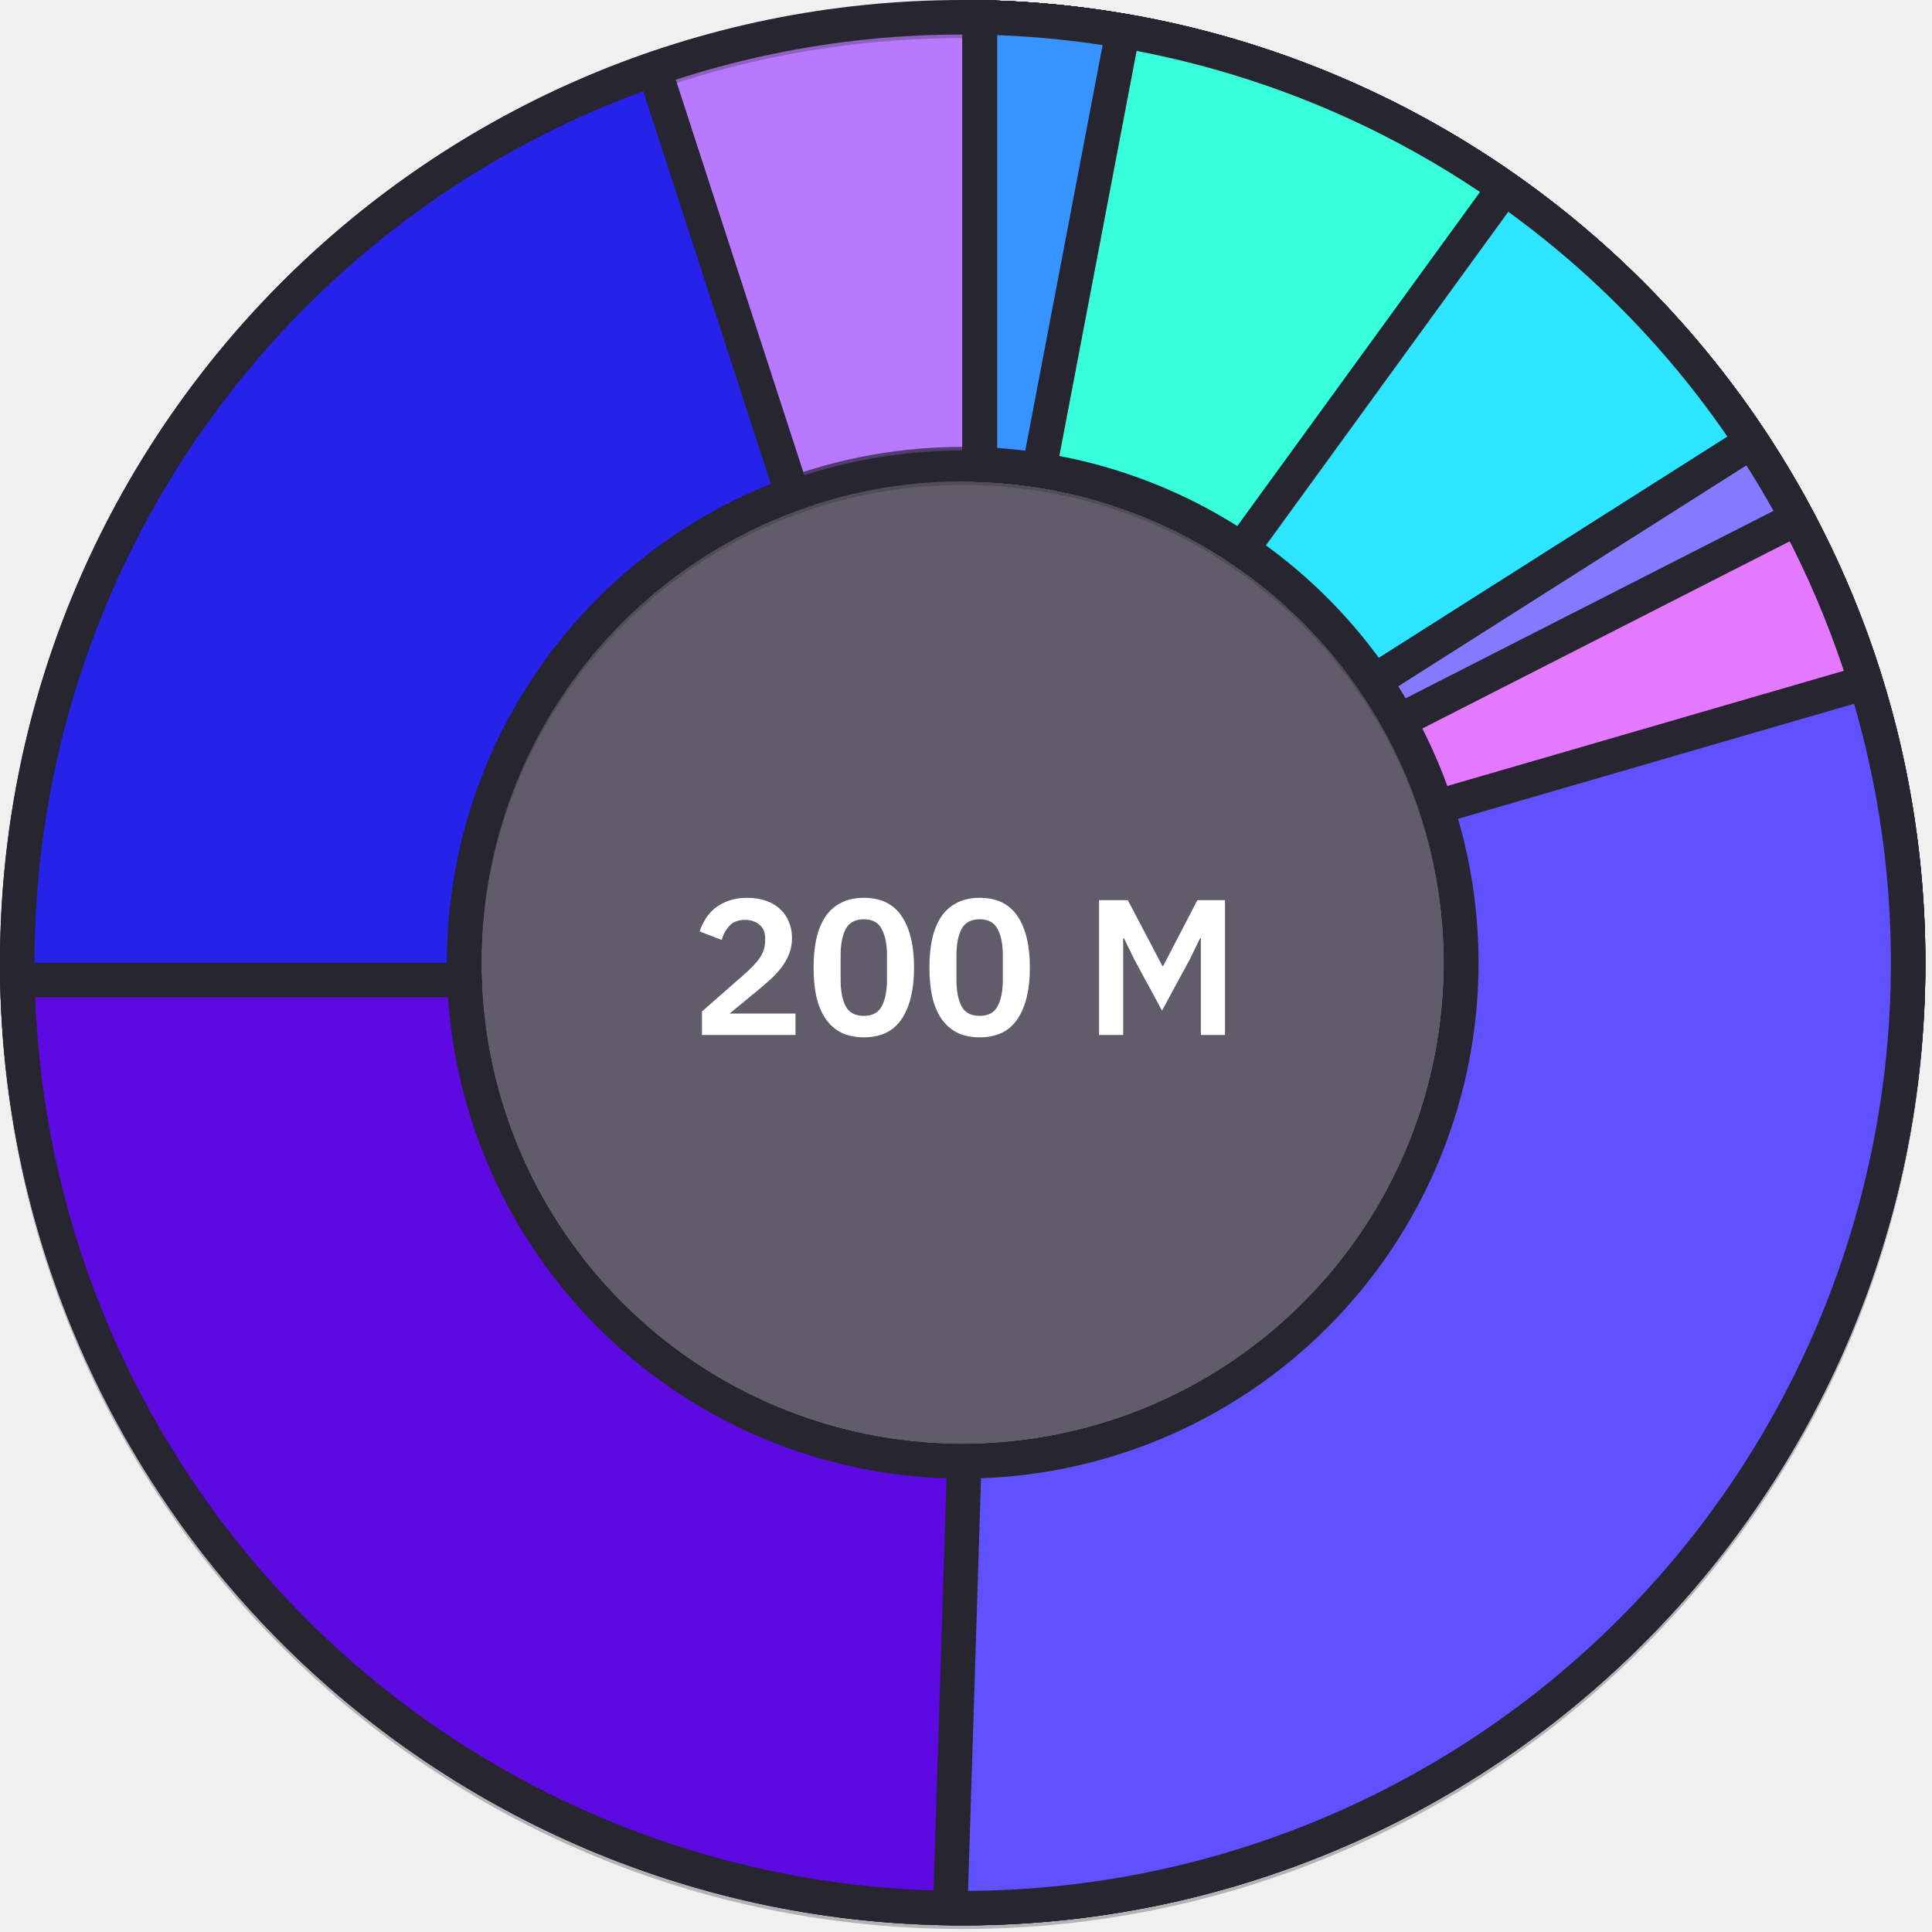
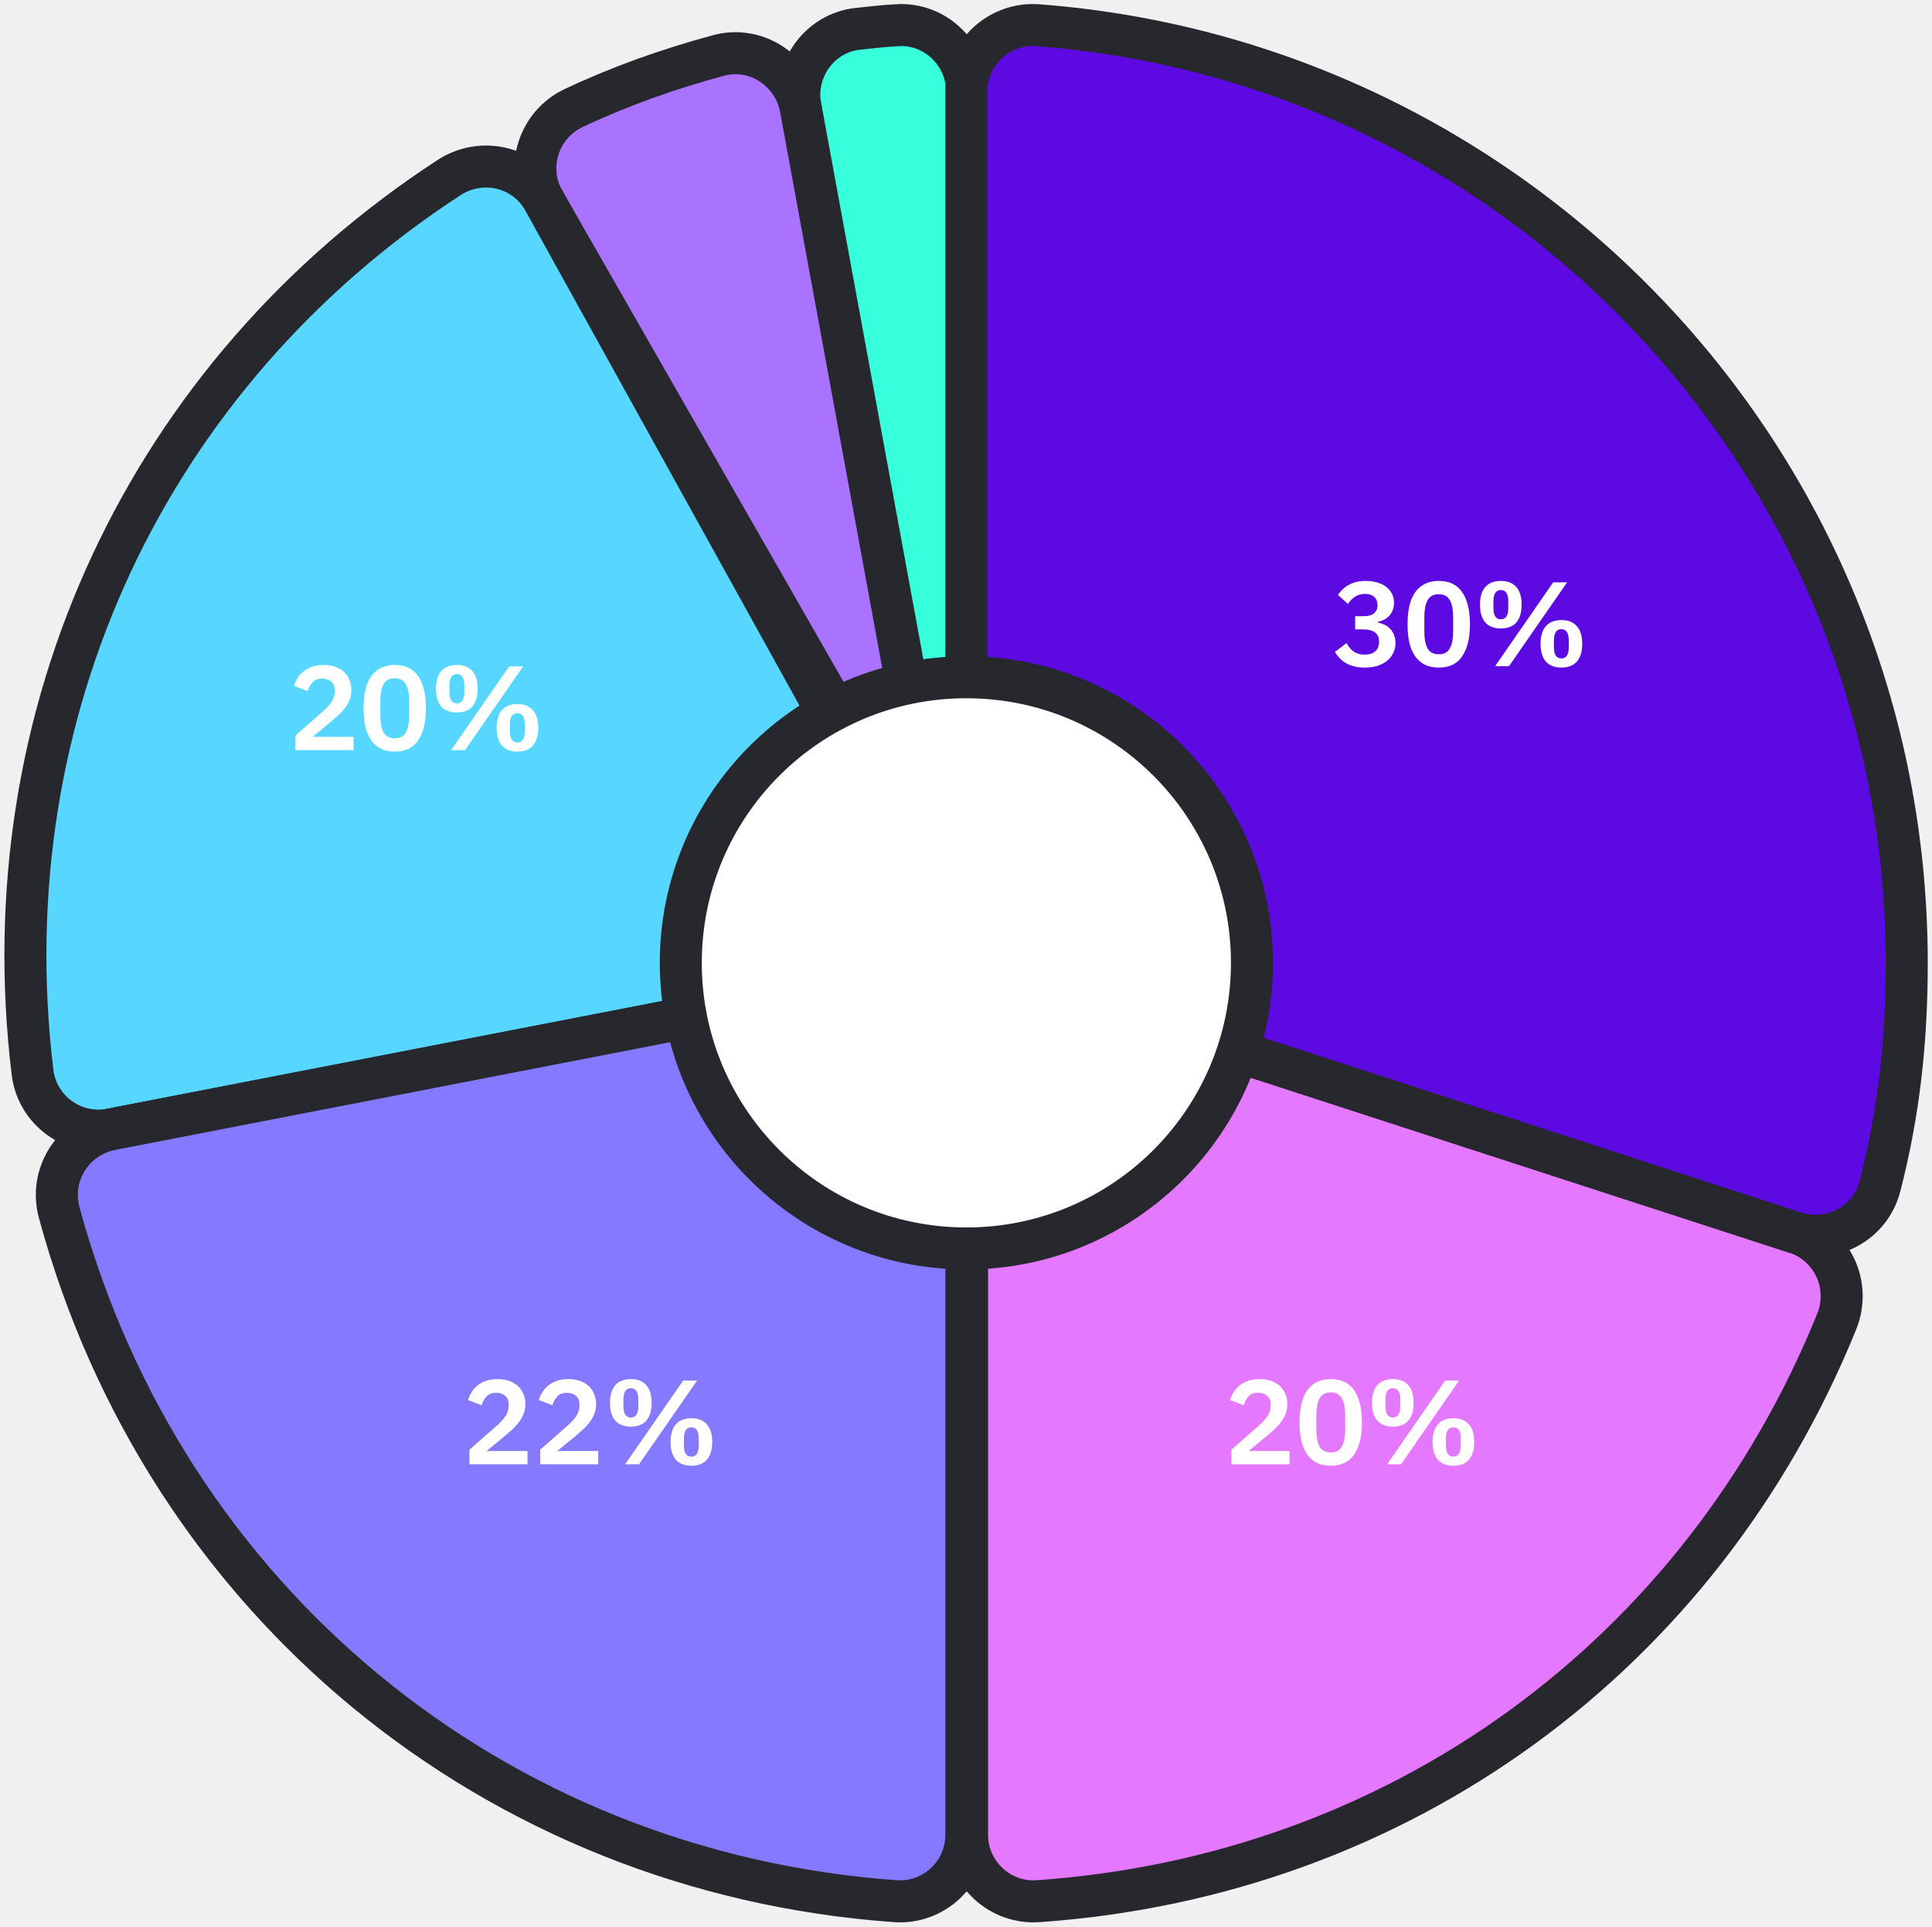
- <svg xmlns="http://www.w3.org/2000/svg" width="280" height="280" viewBox="0 0 280 280" fill="none">
-   <circle cx="139.5" cy="139.5" r="78.5" fill="#615C69" />
-   <path d="M115.288 150H101.736V146.584L107.868 141.208C108.913 140.293 109.679 139.472 110.164 138.744C110.649 137.997 110.892 137.195 110.892 136.336V135.972C110.892 135.113 110.612 134.46 110.052 134.012C109.492 133.545 108.811 133.312 108.008 133.312C107 133.312 106.235 133.601 105.712 134.18C105.189 134.74 104.816 135.421 104.592 136.224L101.4 134.992C101.605 134.339 101.895 133.723 102.268 133.144C102.641 132.547 103.108 132.024 103.668 131.576C104.247 131.128 104.919 130.773 105.684 130.512C106.449 130.251 107.327 130.12 108.316 130.12C109.343 130.12 110.257 130.269 111.06 130.568C111.863 130.848 112.535 131.249 113.076 131.772C113.636 132.295 114.056 132.911 114.336 133.62C114.635 134.329 114.784 135.104 114.784 135.944C114.784 136.765 114.653 137.512 114.392 138.184C114.131 138.856 113.776 139.5 113.328 140.116C112.88 140.713 112.357 141.292 111.76 141.852C111.163 142.393 110.528 142.944 109.856 143.504L105.74 146.892H115.288V150ZM125.189 150.336C123.938 150.336 122.856 150.112 121.941 149.664C121.026 149.197 120.27 148.535 119.673 147.676C119.076 146.817 118.628 145.763 118.329 144.512C118.049 143.261 117.909 141.833 117.909 140.228C117.909 138.641 118.049 137.223 118.329 135.972C118.628 134.703 119.076 133.639 119.673 132.78C120.27 131.921 121.026 131.268 121.941 130.82C122.856 130.353 123.938 130.12 125.189 130.12C127.672 130.12 129.501 131.007 130.677 132.78C131.872 134.553 132.469 137.036 132.469 140.228C132.469 143.42 131.872 145.903 130.677 147.676C129.501 149.449 127.672 150.336 125.189 150.336ZM125.189 147.228C126.44 147.228 127.308 146.761 127.793 145.828C128.297 144.876 128.549 143.597 128.549 141.992V138.464C128.549 136.859 128.297 135.589 127.793 134.656C127.308 133.704 126.44 133.228 125.189 133.228C123.938 133.228 123.061 133.704 122.557 134.656C122.072 135.589 121.829 136.859 121.829 138.464V141.992C121.829 143.597 122.072 144.876 122.557 145.828C123.061 146.761 123.938 147.228 125.189 147.228ZM141.978 150.336C140.727 150.336 139.645 150.112 138.73 149.664C137.815 149.197 137.059 148.535 136.462 147.676C135.865 146.817 135.417 145.763 135.118 144.512C134.838 143.261 134.698 141.833 134.698 140.228C134.698 138.641 134.838 137.223 135.118 135.972C135.417 134.703 135.865 133.639 136.462 132.78C137.059 131.921 137.815 131.268 138.73 130.82C139.645 130.353 140.727 130.12 141.978 130.12C144.461 130.12 146.29 131.007 147.466 132.78C148.661 134.553 149.258 137.036 149.258 140.228C149.258 143.42 148.661 145.903 147.466 147.676C146.29 149.449 144.461 150.336 141.978 150.336ZM141.978 147.228C143.229 147.228 144.097 146.761 144.582 145.828C145.086 144.876 145.338 143.597 145.338 141.992V138.464C145.338 136.859 145.086 135.589 144.582 134.656C144.097 133.704 143.229 133.228 141.978 133.228C140.727 133.228 139.85 133.704 139.346 134.656C138.861 135.589 138.618 136.859 138.618 138.464V141.992C138.618 143.597 138.861 144.876 139.346 145.828C139.85 146.761 140.727 147.228 141.978 147.228ZM174.036 135.972H173.924L172.412 139.08L168.408 146.472L164.404 139.08L162.892 135.972H162.78V150H159.28V130.456H163.452L168.464 140.004H168.576L173.532 130.456H177.536V150H174.036V135.972Z" fill="white" />
-   <mask id="path-3-inside-1" fill="white">
-     <path d="M139.522 -6.09869e-06C216.578 -9.46691e-06 279.044 62.466 279.044 139.522C279.044 216.578 216.578 279.044 139.522 279.044C62.466 279.044 -2.73048e-06 216.578 -6.09869e-06 139.522C-9.46691e-06 62.466 62.466 -2.73048e-06 139.522 -6.09869e-06ZM139.522 209.283C178.05 209.283 209.283 178.05 209.283 139.522C209.283 100.994 178.05 69.761 139.522 69.761C100.994 69.761 69.761 100.994 69.761 139.522C69.761 178.05 100.994 209.283 139.522 209.283Z" />
-   </mask>
-   <path d="M139.522 -6.09869e-06C216.578 -9.46691e-06 279.044 62.466 279.044 139.522C279.044 216.578 216.578 279.044 139.522 279.044C62.466 279.044 -2.73048e-06 216.578 -6.09869e-06 139.522C-9.46691e-06 62.466 62.466 -2.73048e-06 139.522 -6.09869e-06ZM139.522 209.283C178.05 209.283 209.283 178.05 209.283 139.522C209.283 100.994 178.05 69.761 139.522 69.761C100.994 69.761 69.761 100.994 69.761 139.522C69.761 178.05 100.994 209.283 139.522 209.283Z" fill="#B879FF" stroke="#272530" stroke-width="10" mask="url(#path-3-inside-1)" />
-   <g opacity="0.3">
-     <mask id="path-4-inside-2" fill="white">
-       <path d="M139.522 0.522C216.578 0.522 279.044 62.988 279.044 140.044C279.044 217.099 216.578 279.565 139.522 279.565C62.466 279.565 -2.73048e-06 217.099 -6.09869e-06 140.044C-9.46691e-06 62.988 62.466 0.522 139.522 0.522ZM139.522 209.805C178.05 209.805 209.283 178.572 209.283 140.044C209.283 101.516 178.05 70.283 139.522 70.283C100.994 70.283 69.761 101.516 69.761 140.044C69.761 178.572 100.994 209.805 139.522 209.805Z" />
-     </mask>
-     <path d="M139.522 0.522C216.578 0.522 279.044 62.988 279.044 140.044C279.044 217.099 216.578 279.565 139.522 279.565C62.466 279.565 -2.73048e-06 217.099 -6.09869e-06 140.044C-9.46691e-06 62.988 62.466 0.522 139.522 0.522ZM139.522 209.805C178.05 209.805 209.283 178.572 209.283 140.044C209.283 101.516 178.05 70.283 139.522 70.283C100.994 70.283 69.761 101.516 69.761 140.044C69.761 178.572 100.994 209.805 139.522 209.805Z" fill="#B879FF" stroke="#272530" stroke-width="10" mask="url(#path-4-inside-2)" />
-   </g>
-   <mask id="path-5-inside-3" fill="white">
-     <path d="M139.522 -6.09869e-06C174.63 -7.63334e-06 208.448 13.236 234.229 37.068C260.01 60.9 275.859 93.575 278.614 128.575C281.368 163.575 270.826 198.328 249.091 225.899C227.355 253.47 196.024 271.834 161.348 277.326C126.672 282.818 91.199 275.035 62.008 255.53C32.816 236.025 12.051 206.231 3.855 172.093C-4.341 137.954 0.635 101.981 17.79 71.349C34.944 40.716 63.017 17.678 96.407 6.829L117.965 73.175C101.269 78.6 87.233 90.119 78.656 105.435C70.078 120.751 67.59 138.738 71.688 155.807C75.786 172.876 86.169 187.773 100.765 197.526C115.361 207.279 133.097 211.17 150.435 208.424C167.773 205.678 183.439 196.496 194.306 182.71C205.174 168.925 210.445 151.549 209.068 134.048C207.69 116.548 199.766 100.211 186.876 88.295C173.985 76.379 157.076 69.761 139.522 69.761L139.522 -6.09869e-06Z" />
-   </mask>
-   <path d="M139.522 -6.09869e-06C174.63 -7.63334e-06 208.448 13.236 234.229 37.068C260.01 60.9 275.859 93.575 278.614 128.575C281.368 163.575 270.826 198.328 249.091 225.899C227.355 253.47 196.024 271.834 161.348 277.326C126.672 282.818 91.199 275.035 62.008 255.53C32.816 236.025 12.051 206.231 3.855 172.093C-4.341 137.954 0.635 101.981 17.79 71.349C34.944 40.716 63.017 17.678 96.407 6.829L117.965 73.175C101.269 78.6 87.233 90.119 78.656 105.435C70.078 120.751 67.59 138.738 71.688 155.807C75.786 172.876 86.169 187.773 100.765 197.526C115.361 207.279 133.097 211.17 150.435 208.424C167.773 205.678 183.439 196.496 194.306 182.71C205.174 168.925 210.445 151.549 209.068 134.048C207.69 116.548 199.766 100.211 186.876 88.295C173.985 76.379 157.076 69.761 139.522 69.761L139.522 -6.09869e-06Z" fill="#2622EA" stroke="#272530" stroke-width="10" mask="url(#path-5-inside-3)" />
-   <mask id="path-6-inside-4" fill="white">
-     <path d="M139.522 -6.09869e-06C167.117 -7.3049e-06 194.092 8.183 217.036 23.514C239.98 38.844 257.863 60.635 268.423 86.129C278.983 111.623 281.746 139.677 276.363 166.741C270.979 193.806 257.691 218.666 238.179 238.179C218.666 257.691 193.806 270.979 166.741 276.363C139.677 281.746 111.623 278.983 86.129 268.423C60.635 257.863 38.844 239.98 23.514 217.036C8.183 194.092 -5.22155e-06 167.117 -6.09869e-06 139.522L69.761 139.522C69.761 153.319 73.852 166.807 81.518 178.279C89.183 189.751 100.078 198.692 112.825 203.973C125.573 209.253 139.599 210.634 153.132 207.942C166.664 205.251 179.094 198.606 188.85 188.85C198.606 179.094 205.251 166.664 207.942 153.132C210.634 139.599 209.253 125.573 203.973 112.825C198.692 100.078 189.751 89.183 178.279 81.518C166.807 73.852 153.319 69.761 139.522 69.761L139.522 -6.09869e-06Z" />
-   </mask>
-   <path d="M139.522 -6.09869e-06C167.117 -7.3049e-06 194.092 8.183 217.036 23.514C239.98 38.844 257.863 60.635 268.423 86.129C278.983 111.623 281.746 139.677 276.363 166.741C270.979 193.806 257.691 218.666 238.179 238.179C218.666 257.691 193.806 270.979 166.741 276.363C139.677 281.746 111.623 278.983 86.129 268.423C60.635 257.863 38.844 239.98 23.514 217.036C8.183 194.092 -5.22155e-06 167.117 -6.09869e-06 139.522L69.761 139.522C69.761 153.319 73.852 166.807 81.518 178.279C89.183 189.751 100.078 198.692 112.825 203.973C125.573 209.253 139.599 210.634 153.132 207.942C166.664 205.251 179.094 198.606 188.85 188.85C198.606 179.094 205.251 166.664 207.942 153.132C210.634 139.599 209.253 125.573 203.973 112.825C198.692 100.078 189.751 89.183 178.279 81.518C166.807 73.852 153.319 69.761 139.522 69.761L139.522 -6.09869e-06Z" fill="#5D09E1" stroke="#272530" stroke-width="10" mask="url(#path-6-inside-4)" />
-   <mask id="path-7-inside-5" fill="white">
-     <path d="M139.522 -6.09869e-06C158.029 -6.90765e-06 176.35 3.682 193.42 10.831C210.49 17.98 225.967 28.454 238.95 41.643C251.933 54.831 262.163 70.471 269.043 87.651C275.924 104.832 279.317 123.209 279.026 141.713C278.736 160.218 274.767 178.479 267.35 195.435C259.934 212.391 249.218 227.701 235.827 240.476C222.436 253.25 206.638 263.232 189.351 269.842C172.065 276.452 153.637 279.556 135.139 278.975L137.331 209.248C146.579 209.539 155.794 207.987 164.437 204.682C173.08 201.377 180.979 196.386 187.674 189.999C194.37 183.612 199.728 175.956 203.436 167.478C207.144 159.001 209.129 149.87 209.274 140.618C209.419 131.365 207.723 122.177 204.283 113.587C200.842 104.997 195.728 97.177 189.236 90.582C182.745 83.988 175.006 78.751 166.471 75.177C157.936 71.602 148.775 69.761 139.522 69.761L139.522 -6.09869e-06Z" />
-   </mask>
-   <path d="M139.522 -6.09869e-06C158.029 -6.90765e-06 176.35 3.682 193.42 10.831C210.49 17.98 225.967 28.454 238.95 41.643C251.933 54.831 262.163 70.471 269.043 87.651C275.924 104.832 279.317 123.209 279.026 141.713C278.736 160.218 274.767 178.479 267.35 195.435C259.934 212.391 249.218 227.701 235.827 240.476C222.436 253.25 206.638 263.232 189.351 269.842C172.065 276.452 153.637 279.556 135.139 278.975L137.331 209.248C146.579 209.539 155.794 207.987 164.437 204.682C173.08 201.377 180.979 196.386 187.674 189.999C194.37 183.612 199.728 175.956 203.436 167.478C207.144 159.001 209.129 149.87 209.274 140.618C209.419 131.365 207.723 122.177 204.283 113.587C200.842 104.997 195.728 97.177 189.236 90.582C182.745 83.988 175.006 78.751 166.471 75.177C157.936 71.602 148.775 69.761 139.522 69.761L139.522 -6.09869e-06Z" fill="#5F51FF" stroke="#272530" stroke-width="10" mask="url(#path-7-inside-5)" />
-   <mask id="path-8-inside-6" fill="white">
-     <path d="M139.522 -6.09869e-06C169.735 -7.41936e-06 199.132 9.808 223.294 27.948C247.455 46.089 265.074 71.583 273.504 100.596L206.513 120.059C202.298 105.552 193.488 92.805 181.408 83.735C169.327 74.665 154.629 69.761 139.522 69.761L139.522 -6.09869e-06Z" />
-   </mask>
-   <path d="M139.522 -6.09869e-06C169.735 -7.41936e-06 199.132 9.808 223.294 27.948C247.455 46.089 265.074 71.583 273.504 100.596L206.513 120.059C202.298 105.552 193.488 92.805 181.408 83.735C169.327 74.665 154.629 69.761 139.522 69.761L139.522 -6.09869e-06Z" fill="#E478FF" stroke="#272530" stroke-width="10" mask="url(#path-8-inside-6)" />
-   <mask id="path-9-inside-7" fill="white">
-     <path d="M139.522 -6.09869e-06C165.253 -7.22343e-06 190.483 7.116 212.422 20.56C234.361 34.004 252.155 53.254 263.837 76.18L201.679 107.851C195.838 96.388 186.941 86.763 175.972 80.041C165.002 73.319 152.387 69.761 139.522 69.761L139.522 -6.09869e-06Z" />
-   </mask>
-   <path d="M139.522 -6.09869e-06C165.253 -7.22343e-06 190.483 7.116 212.422 20.56C234.361 34.004 252.155 53.254 263.837 76.18L201.679 107.851C195.838 96.388 186.941 86.763 175.972 80.041C165.002 73.319 152.387 69.761 139.522 69.761L139.522 -6.09869e-06Z" fill="#8479FF" stroke="#272530" stroke-width="10" mask="url(#path-9-inside-7)" />
-   <mask id="path-10-inside-8" fill="white">
-     <path d="M139.522 -6.09869e-06C163.023 -7.12595e-06 186.143 5.936 206.737 17.258C227.331 28.58 244.732 44.92 257.324 64.762L198.423 102.142C192.127 92.221 183.426 84.051 173.129 78.39C162.832 72.729 151.272 69.761 139.522 69.761L139.522 -6.09869e-06Z" />
-   </mask>
-   <path d="M139.522 -6.09869e-06C163.023 -7.12595e-06 186.143 5.936 206.737 17.258C227.331 28.58 244.732 44.92 257.324 64.762L198.423 102.142C192.127 92.221 183.426 84.051 173.129 78.39C162.832 72.729 151.272 69.761 139.522 69.761L139.522 -6.09869e-06Z" fill="#2EE5FF" stroke="#272530" stroke-width="10" mask="url(#path-10-inside-8)" />
-   <mask id="path-11-inside-9" fill="white">
-     <path d="M139.522 -6.09869e-06C168.986 -7.38661e-06 197.694 9.328 221.531 26.646L180.526 83.084C168.608 74.425 154.254 69.761 139.522 69.761L139.522 -6.09869e-06Z" />
-   </mask>
-   <path d="M139.522 -6.09869e-06C168.986 -7.38661e-06 197.694 9.328 221.531 26.646L180.526 83.084C168.608 74.425 154.254 69.761 139.522 69.761L139.522 -6.09869e-06Z" fill="#37FFDB" stroke="#272530" stroke-width="10" mask="url(#path-11-inside-9)" />
-   <mask id="path-12-inside-10" fill="white">
-     <path d="M139.522 -6.09869e-06C148.295 -6.48217e-06 157.048 0.827 165.666 2.471L152.594 70.997C148.285 70.175 143.908 69.761 139.522 69.761L139.522 -6.09869e-06Z" />
-   </mask>
-   <path d="M139.522 -6.09869e-06C148.295 -6.48217e-06 157.048 0.827 165.666 2.471L152.594 70.997C148.285 70.175 143.908 69.761 139.522 69.761L139.522 -6.09869e-06Z" fill="#3793FF" stroke="#272530" stroke-width="10" mask="url(#path-12-inside-10)" />
+ <svg xmlns="http://www.w3.org/2000/svg" width="322" height="321" viewBox="0 0 322 321" fill="none">
+   <path d="M142.911 4.808C136.541 5.529 132.214 11.658 133.416 17.907L149.401 116.5L164 112.5L161.18 15.263C161.18 8.894 155.772 3.726 149.401 4.207C147.238 4.327 145.074 4.567 142.911 4.808Z" fill="#37FFDB" stroke="#27272E" stroke-width="7" stroke-miterlimit="10" />
+   <path d="M138.5 117L90.627 33.409C87.502 27.881 89.786 20.79 95.555 18.026C103.488 14.301 111.301 11.537 119.714 9.253C125.844 7.571 132.094 11.537 133.416 17.786L151 113.5C152.031 119.143 151.846 116.438 147.84 118.5C142.973 121.005 141.796 122.999 138.5 117Z" fill="#A973FF" stroke="#27272E" stroke-width="7" stroke-miterlimit="10" />
+   <path d="M146.157 163.444L18.511 188.201C12.14 189.403 6.131 184.956 5.41 178.587C-1.802 118.857 24.52 62.373 74.882 29.564C80.291 26.079 87.502 27.761 90.627 33.41L153.609 147.1C157.335 153.709 153.489 162.002 146.157 163.444Z" fill="#57D7FF" stroke="#27272E" stroke-width="7" stroke-miterlimit="10" />
+   <path d="M161.061 173.9V305.737C161.061 312.227 155.532 317.275 149.162 316.794C82.334 311.987 27.405 266.679 9.857 202.022C8.174 195.773 12.14 189.524 18.39 188.202L147.839 163.084C154.691 161.762 161.061 166.93 161.061 173.9Z" fill="#8479FF" stroke="#27272E" stroke-width="7" stroke-miterlimit="10" />
+   <path d="M175.604 165.248L299.284 205.388C305.414 207.431 308.539 214.161 306.135 220.17C283.539 275.933 233.177 312.588 173.08 316.794C166.71 317.275 161.181 312.227 161.181 305.738V175.703C161.061 168.252 168.393 162.844 175.604 165.248Z" fill="#E478FF" stroke="#27272E" stroke-width="7" stroke-miterlimit="10" />
+   <path d="M161.059 152.507V15.262C161.059 8.772 166.588 3.725 172.958 4.206C253.969 10.335 317.792 77.876 317.792 160.439C317.792 173.659 316.47 185.437 313.345 197.575C311.782 203.824 305.292 207.309 299.162 205.386L168.631 162.963C164.184 161.521 161.059 157.314 161.059 152.507Z" fill="#5D09E1" stroke="#27272E" stroke-width="7" stroke-miterlimit="10" />
+   <path d="M161.062 208.032C187.349 208.032 208.659 186.725 208.659 160.441C208.659 134.157 187.349 112.85 161.062 112.85C134.775 112.85 113.465 134.157 113.465 160.441C113.465 186.725 134.775 208.032 161.062 208.032Z" fill="white" stroke="#27272E" stroke-width="7" stroke-miterlimit="10" />
+   <path d="M58.92 125H49.24V122.56L53.62 118.72C54.367 118.067 54.913 117.48 55.26 116.96C55.607 116.427 55.78 115.853 55.78 115.24V114.98C55.78 114.367 55.58 113.9 55.18 113.58C54.78 113.247 54.293 113.08 53.72 113.08C53 113.08 52.453 113.287 52.08 113.7C51.707 114.1 51.44 114.587 51.28 115.16L49 114.28C49.147 113.813 49.353 113.373 49.62 112.96C49.887 112.533 50.22 112.16 50.62 111.84C51.033 111.52 51.513 111.267 52.06 111.08C52.607 110.893 53.233 110.8 53.94 110.8C54.673 110.8 55.327 110.907 55.9 111.12C56.473 111.32 56.953 111.607 57.34 111.98C57.74 112.353 58.04 112.793 58.24 113.3C58.453 113.807 58.56 114.36 58.56 114.96C58.56 115.547 58.467 116.08 58.28 116.56C58.093 117.04 57.84 117.5 57.52 117.94C57.2 118.367 56.827 118.78 56.4 119.18C55.973 119.567 55.52 119.96 55.04 120.36L52.1 122.78H58.92V125ZM65.792 125.24C64.899 125.24 64.126 125.08 63.472 124.76C62.819 124.427 62.279 123.953 61.852 123.34C61.425 122.727 61.105 121.973 60.892 121.08C60.692 120.187 60.592 119.167 60.592 118.02C60.592 116.887 60.692 115.873 60.892 114.98C61.105 114.073 61.425 113.313 61.852 112.7C62.279 112.087 62.819 111.62 63.472 111.3C64.126 110.967 64.899 110.8 65.792 110.8C67.566 110.8 68.872 111.433 69.712 112.7C70.566 113.967 70.992 115.74 70.992 118.02C70.992 120.3 70.566 122.073 69.712 123.34C68.872 124.607 67.566 125.24 65.792 125.24ZM65.792 123.02C66.686 123.02 67.305 122.687 67.652 122.02C68.012 121.34 68.192 120.427 68.192 119.28V116.76C68.192 115.613 68.012 114.707 67.652 114.04C67.305 113.36 66.686 113.02 65.792 113.02C64.899 113.02 64.272 113.36 63.912 114.04C63.566 114.707 63.392 115.613 63.392 116.76V119.28C63.392 120.427 63.566 121.34 63.912 122.02C64.272 122.687 64.899 123.02 65.792 123.02ZM75.184 125L84.864 111.04H87.184L77.504 125H75.184ZM76.144 118.72C75.011 118.72 74.144 118.387 73.544 117.72C72.958 117.04 72.664 116.053 72.664 114.76C72.664 113.467 72.958 112.487 73.544 111.82C74.144 111.14 75.011 110.8 76.144 110.8C77.278 110.8 78.138 111.14 78.724 111.82C79.311 112.487 79.604 113.467 79.604 114.76C79.604 116.053 79.311 117.04 78.724 117.72C78.138 118.387 77.278 118.72 76.144 118.72ZM76.144 117.2C76.971 117.2 77.384 116.567 77.384 115.3V114.22C77.384 112.953 76.971 112.32 76.144 112.32C75.318 112.32 74.904 112.953 74.904 114.22V115.3C74.904 116.567 75.318 117.2 76.144 117.2ZM86.224 125.24C85.104 125.24 84.244 124.907 83.644 124.24C83.058 123.56 82.764 122.573 82.764 121.28C82.764 119.987 83.058 119.007 83.644 118.34C84.244 117.66 85.104 117.32 86.224 117.32C87.358 117.32 88.218 117.66 88.804 118.34C89.404 119.007 89.704 119.987 89.704 121.28C89.704 122.573 89.404 123.56 88.804 124.24C88.218 124.907 87.358 125.24 86.224 125.24ZM86.224 123.72C87.051 123.72 87.464 123.087 87.464 121.82V120.74C87.464 119.473 87.051 118.84 86.224 118.84C85.398 118.84 84.984 119.473 84.984 120.74V121.82C84.984 123.087 85.398 123.72 86.224 123.72Z" fill="white" />
+   <path d="M214.92 244H205.24V241.56L209.62 237.72C210.367 237.067 210.913 236.48 211.26 235.96C211.607 235.427 211.78 234.853 211.78 234.24V233.98C211.78 233.367 211.58 232.9 211.18 232.58C210.78 232.247 210.293 232.08 209.72 232.08C209 232.08 208.453 232.287 208.08 232.7C207.707 233.1 207.44 233.587 207.28 234.16L205 233.28C205.147 232.813 205.353 232.373 205.62 231.96C205.887 231.533 206.22 231.16 206.62 230.84C207.033 230.52 207.513 230.267 208.06 230.08C208.607 229.893 209.233 229.8 209.94 229.8C210.673 229.8 211.327 229.907 211.9 230.12C212.473 230.32 212.953 230.607 213.34 230.98C213.74 231.353 214.04 231.793 214.24 232.3C214.453 232.807 214.56 233.36 214.56 233.96C214.56 234.547 214.467 235.08 214.28 235.56C214.093 236.04 213.84 236.5 213.52 236.94C213.2 237.367 212.827 237.78 212.4 238.18C211.973 238.567 211.52 238.96 211.04 239.36L208.1 241.78H214.92V244ZM221.792 244.24C220.899 244.24 220.126 244.08 219.472 243.76C218.819 243.427 218.279 242.953 217.852 242.34C217.426 241.727 217.106 240.973 216.892 240.08C216.692 239.187 216.592 238.167 216.592 237.02C216.592 235.887 216.692 234.873 216.892 233.98C217.106 233.073 217.426 232.313 217.852 231.7C218.279 231.087 218.819 230.62 219.472 230.3C220.126 229.967 220.899 229.8 221.792 229.8C223.566 229.8 224.872 230.433 225.712 231.7C226.566 232.967 226.992 234.74 226.992 237.02C226.992 239.3 226.566 241.073 225.712 242.34C224.872 243.607 223.566 244.24 221.792 244.24ZM221.792 242.02C222.686 242.02 223.306 241.687 223.652 241.02C224.012 240.34 224.192 239.427 224.192 238.28V235.76C224.192 234.613 224.012 233.707 223.652 233.04C223.306 232.36 222.686 232.02 221.792 232.02C220.899 232.02 220.272 232.36 219.912 233.04C219.566 233.707 219.392 234.613 219.392 235.76V238.28C219.392 239.427 219.566 240.34 219.912 241.02C220.272 241.687 220.899 242.02 221.792 242.02ZM231.184 244L240.864 230.04H243.184L233.504 244H231.184ZM232.144 237.72C231.011 237.72 230.144 237.387 229.544 236.72C228.958 236.04 228.664 235.053 228.664 233.76C228.664 232.467 228.958 231.487 229.544 230.82C230.144 230.14 231.011 229.8 232.144 229.8C233.278 229.8 234.138 230.14 234.724 230.82C235.311 231.487 235.604 232.467 235.604 233.76C235.604 235.053 235.311 236.04 234.724 236.72C234.138 237.387 233.278 237.72 232.144 237.72ZM232.144 236.2C232.971 236.2 233.384 235.567 233.384 234.3V233.22C233.384 231.953 232.971 231.32 232.144 231.32C231.318 231.32 230.904 231.953 230.904 233.22V234.3C230.904 235.567 231.318 236.2 232.144 236.2ZM242.224 244.24C241.104 244.24 240.244 243.907 239.644 243.24C239.058 242.56 238.764 241.573 238.764 240.28C238.764 238.987 239.058 238.007 239.644 237.34C240.244 236.66 241.104 236.32 242.224 236.32C243.358 236.32 244.218 236.66 244.804 237.34C245.404 238.007 245.704 238.987 245.704 240.28C245.704 241.573 245.404 242.56 244.804 243.24C244.218 243.907 243.358 244.24 242.224 244.24ZM242.224 242.72C243.051 242.72 243.464 242.087 243.464 240.82V239.74C243.464 238.473 243.051 237.84 242.224 237.84C241.398 237.84 240.984 238.473 240.984 239.74V240.82C240.984 242.087 241.398 242.72 242.224 242.72Z" fill="white" />
+   <path d="M227.24 102.68C228.04 102.68 228.627 102.52 229 102.2C229.387 101.867 229.58 101.447 229.58 100.94V100.8C229.58 100.227 229.393 99.78 229.02 99.46C228.66 99.127 228.16 98.96 227.52 98.96C226.907 98.96 226.36 99.107 225.88 99.4C225.413 99.693 225.007 100.107 224.66 100.64L222.98 99.12C223.22 98.8 223.48 98.5 223.76 98.22C224.053 97.927 224.387 97.68 224.76 97.48C225.133 97.267 225.553 97.1 226.02 96.98C226.487 96.86 227.013 96.8 227.6 96.8C228.307 96.8 228.947 96.887 229.52 97.06C230.107 97.22 230.607 97.46 231.02 97.78C231.447 98.1 231.773 98.487 232 98.94C232.227 99.38 232.34 99.88 232.34 100.44C232.34 100.893 232.267 101.3 232.12 101.66C231.987 102.02 231.793 102.333 231.54 102.6C231.3 102.867 231.013 103.087 230.68 103.26C230.36 103.42 230.02 103.54 229.66 103.62V103.74C230.06 103.82 230.44 103.947 230.8 104.12C231.16 104.293 231.467 104.527 231.72 104.82C231.987 105.1 232.193 105.433 232.34 105.82C232.5 106.207 232.58 106.647 232.58 107.14C232.58 107.753 232.453 108.313 232.2 108.82C231.96 109.327 231.613 109.76 231.16 110.12C230.707 110.48 230.167 110.76 229.54 110.96C228.913 111.147 228.213 111.24 227.44 111.24C226.76 111.24 226.16 111.167 225.64 111.02C225.12 110.887 224.66 110.7 224.26 110.46C223.873 110.22 223.533 109.947 223.24 109.64C222.947 109.32 222.693 108.987 222.48 108.64L224.42 107.16C224.58 107.44 224.753 107.7 224.94 107.94C225.127 108.167 225.34 108.367 225.58 108.54C225.82 108.713 226.093 108.847 226.4 108.94C226.707 109.033 227.053 109.08 227.44 109.08C228.213 109.08 228.807 108.893 229.22 108.52C229.633 108.147 229.84 107.633 229.84 106.98V106.84C229.84 106.2 229.613 105.713 229.16 105.38C228.72 105.047 228.08 104.88 227.24 104.88H225.86V102.68H227.24ZM239.792 111.24C238.899 111.24 238.126 111.08 237.472 110.76C236.819 110.427 236.279 109.953 235.852 109.34C235.426 108.727 235.106 107.973 234.892 107.08C234.692 106.187 234.592 105.167 234.592 104.02C234.592 102.887 234.692 101.873 234.892 100.98C235.106 100.073 235.426 99.313 235.852 98.7C236.279 98.087 236.819 97.62 237.472 97.3C238.126 96.967 238.899 96.8 239.792 96.8C241.566 96.8 242.872 97.433 243.712 98.7C244.566 99.967 244.992 101.74 244.992 104.02C244.992 106.3 244.566 108.073 243.712 109.34C242.872 110.607 241.566 111.24 239.792 111.24ZM239.792 109.02C240.686 109.02 241.306 108.687 241.652 108.02C242.012 107.34 242.192 106.427 242.192 105.28V102.76C242.192 101.613 242.012 100.707 241.652 100.04C241.306 99.36 240.686 99.02 239.792 99.02C238.899 99.02 238.272 99.36 237.912 100.04C237.566 100.707 237.392 101.613 237.392 102.76V105.28C237.392 106.427 237.566 107.34 237.912 108.02C238.272 108.687 238.899 109.02 239.792 109.02ZM249.184 111L258.864 97.04H261.184L251.504 111H249.184ZM250.144 104.72C249.011 104.72 248.144 104.387 247.544 103.72C246.958 103.04 246.664 102.053 246.664 100.76C246.664 99.467 246.958 98.487 247.544 97.82C248.144 97.14 249.011 96.8 250.144 96.8C251.278 96.8 252.138 97.14 252.724 97.82C253.311 98.487 253.604 99.467 253.604 100.76C253.604 102.053 253.311 103.04 252.724 103.72C252.138 104.387 251.278 104.72 250.144 104.72ZM250.144 103.2C250.971 103.2 251.384 102.567 251.384 101.3V100.22C251.384 98.953 250.971 98.32 250.144 98.32C249.318 98.32 248.904 98.953 248.904 100.22V101.3C248.904 102.567 249.318 103.2 250.144 103.2ZM260.224 111.24C259.104 111.24 258.244 110.907 257.644 110.24C257.058 109.56 256.764 108.573 256.764 107.28C256.764 105.987 257.058 105.007 257.644 104.34C258.244 103.66 259.104 103.32 260.224 103.32C261.358 103.32 262.218 103.66 262.804 104.34C263.404 105.007 263.704 105.987 263.704 107.28C263.704 108.573 263.404 109.56 262.804 110.24C262.218 110.907 261.358 111.24 260.224 111.24ZM260.224 109.72C261.051 109.72 261.464 109.087 261.464 107.82V106.74C261.464 105.473 261.051 104.84 260.224 104.84C259.398 104.84 258.984 105.473 258.984 106.74V107.82C258.984 109.087 259.398 109.72 260.224 109.72Z" fill="white" />
+   <path d="M87.92 244H78.24V241.56L82.62 237.72C83.367 237.067 83.913 236.48 84.26 235.96C84.607 235.427 84.78 234.853 84.78 234.24V233.98C84.78 233.367 84.58 232.9 84.18 232.58C83.78 232.247 83.293 232.08 82.72 232.08C82 232.08 81.453 232.287 81.08 232.7C80.707 233.1 80.44 233.587 80.28 234.16L78 233.28C78.147 232.813 78.353 232.373 78.62 231.96C78.887 231.533 79.22 231.16 79.62 230.84C80.033 230.52 80.513 230.267 81.06 230.08C81.607 229.893 82.233 229.8 82.94 229.8C83.673 229.8 84.327 229.907 84.9 230.12C85.473 230.32 85.953 230.607 86.34 230.98C86.74 231.353 87.04 231.793 87.24 232.3C87.453 232.807 87.56 233.36 87.56 233.96C87.56 234.547 87.467 235.08 87.28 235.56C87.093 236.04 86.84 236.5 86.52 236.94C86.2 237.367 85.827 237.78 85.4 238.18C84.973 238.567 84.52 238.96 84.04 239.36L81.1 241.78H87.92V244ZM99.712 244H90.032V241.56L94.412 237.72C95.159 237.067 95.706 236.48 96.052 235.96C96.399 235.427 96.572 234.853 96.572 234.24V233.98C96.572 233.367 96.372 232.9 95.972 232.58C95.572 232.247 95.085 232.08 94.512 232.08C93.792 232.08 93.246 232.287 92.872 232.7C92.499 233.1 92.232 233.587 92.072 234.16L89.792 233.28C89.939 232.813 90.145 232.373 90.412 231.96C90.679 231.533 91.012 231.16 91.412 230.84C91.826 230.52 92.305 230.267 92.852 230.08C93.399 229.893 94.025 229.8 94.732 229.8C95.466 229.8 96.119 229.907 96.692 230.12C97.266 230.32 97.746 230.607 98.132 230.98C98.532 231.353 98.832 231.793 99.032 232.3C99.246 232.807 99.352 233.36 99.352 233.96C99.352 234.547 99.259 235.08 99.072 235.56C98.885 236.04 98.632 236.5 98.312 236.94C97.992 237.367 97.619 237.78 97.192 238.18C96.766 238.567 96.312 238.96 95.832 239.36L92.892 241.78H99.712V244ZM104.184 244L113.864 230.04H116.184L106.504 244H104.184ZM105.144 237.72C104.011 237.72 103.144 237.387 102.544 236.72C101.958 236.04 101.664 235.053 101.664 233.76C101.664 232.467 101.958 231.487 102.544 230.82C103.144 230.14 104.011 229.8 105.144 229.8C106.278 229.8 107.138 230.14 107.724 230.82C108.311 231.487 108.604 232.467 108.604 233.76C108.604 235.053 108.311 236.04 107.724 236.72C107.138 237.387 106.278 237.72 105.144 237.72ZM105.144 236.2C105.971 236.2 106.384 235.567 106.384 234.3V233.22C106.384 231.953 105.971 231.32 105.144 231.32C104.318 231.32 103.904 231.953 103.904 233.22V234.3C103.904 235.567 104.318 236.2 105.144 236.2ZM115.224 244.24C114.104 244.24 113.244 243.907 112.644 243.24C112.058 242.56 111.764 241.573 111.764 240.28C111.764 238.987 112.058 238.007 112.644 237.34C113.244 236.66 114.104 236.32 115.224 236.32C116.358 236.32 117.218 236.66 117.804 237.34C118.404 238.007 118.704 238.987 118.704 240.28C118.704 241.573 118.404 242.56 117.804 243.24C117.218 243.907 116.358 244.24 115.224 244.24ZM115.224 242.72C116.051 242.72 116.464 242.087 116.464 240.82V239.74C116.464 238.473 116.051 237.84 115.224 237.84C114.398 237.84 113.984 238.473 113.984 239.74V240.82C113.984 242.087 114.398 242.72 115.224 242.72Z" fill="white" />
</svg>
